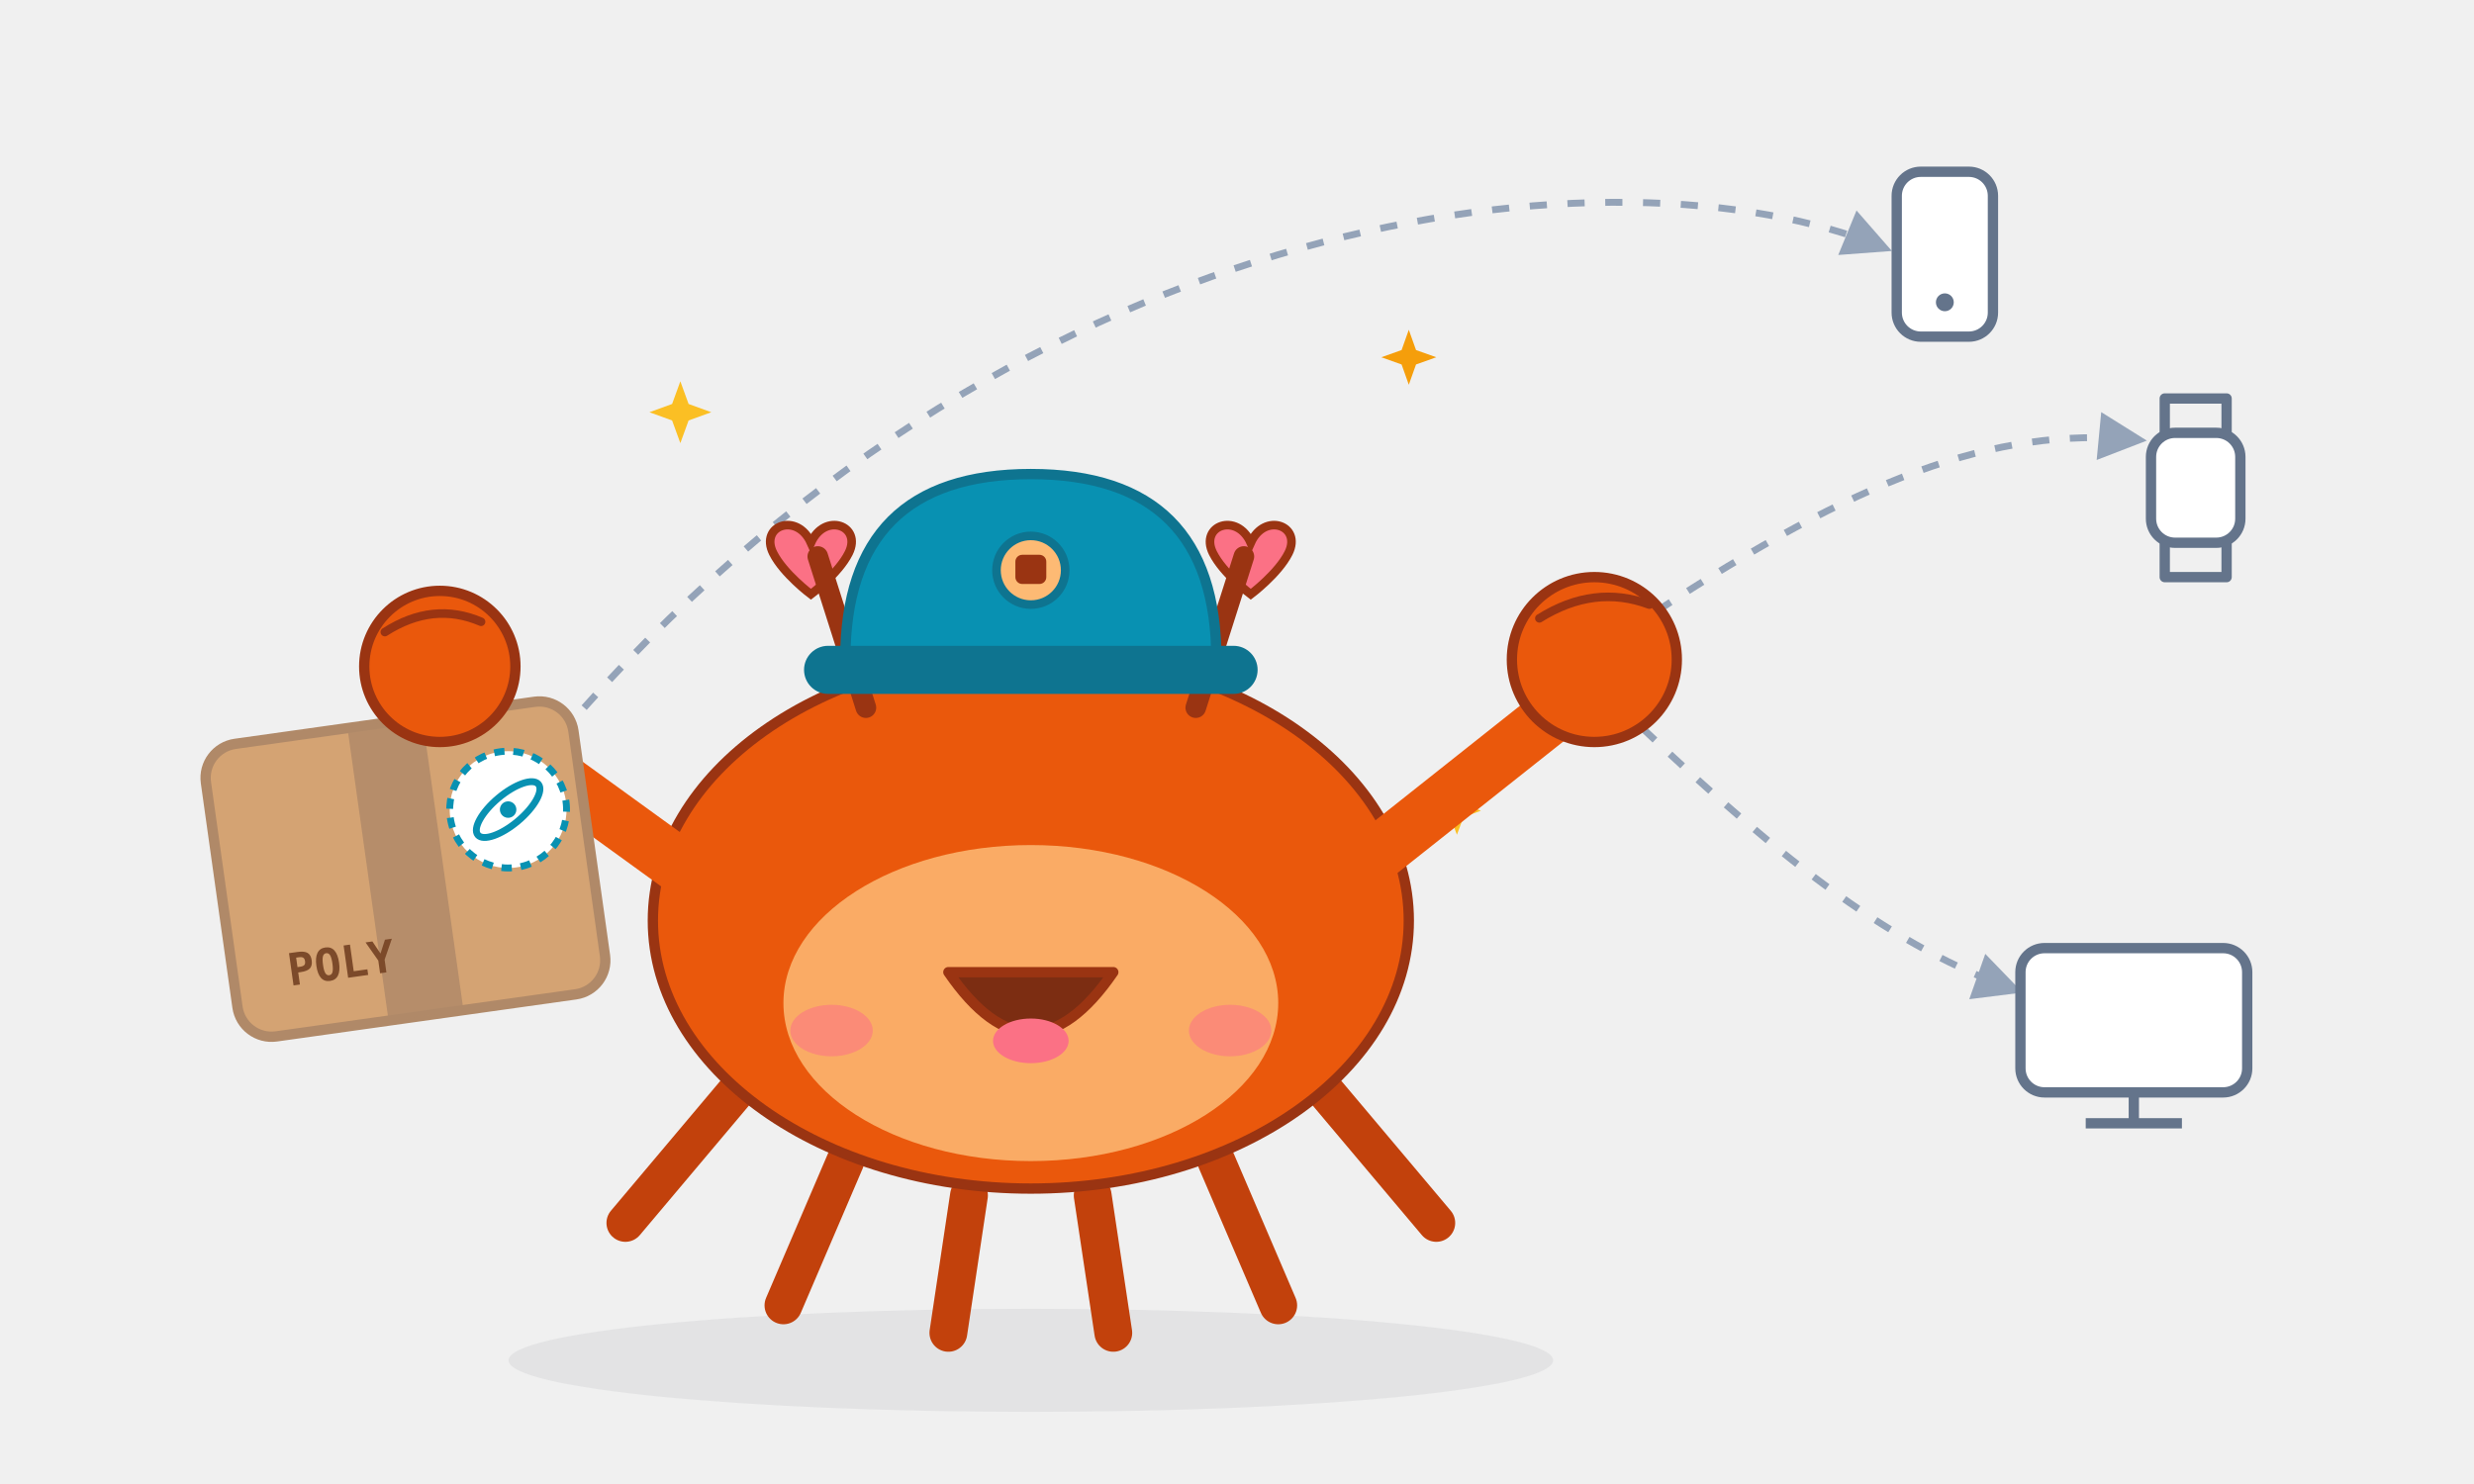
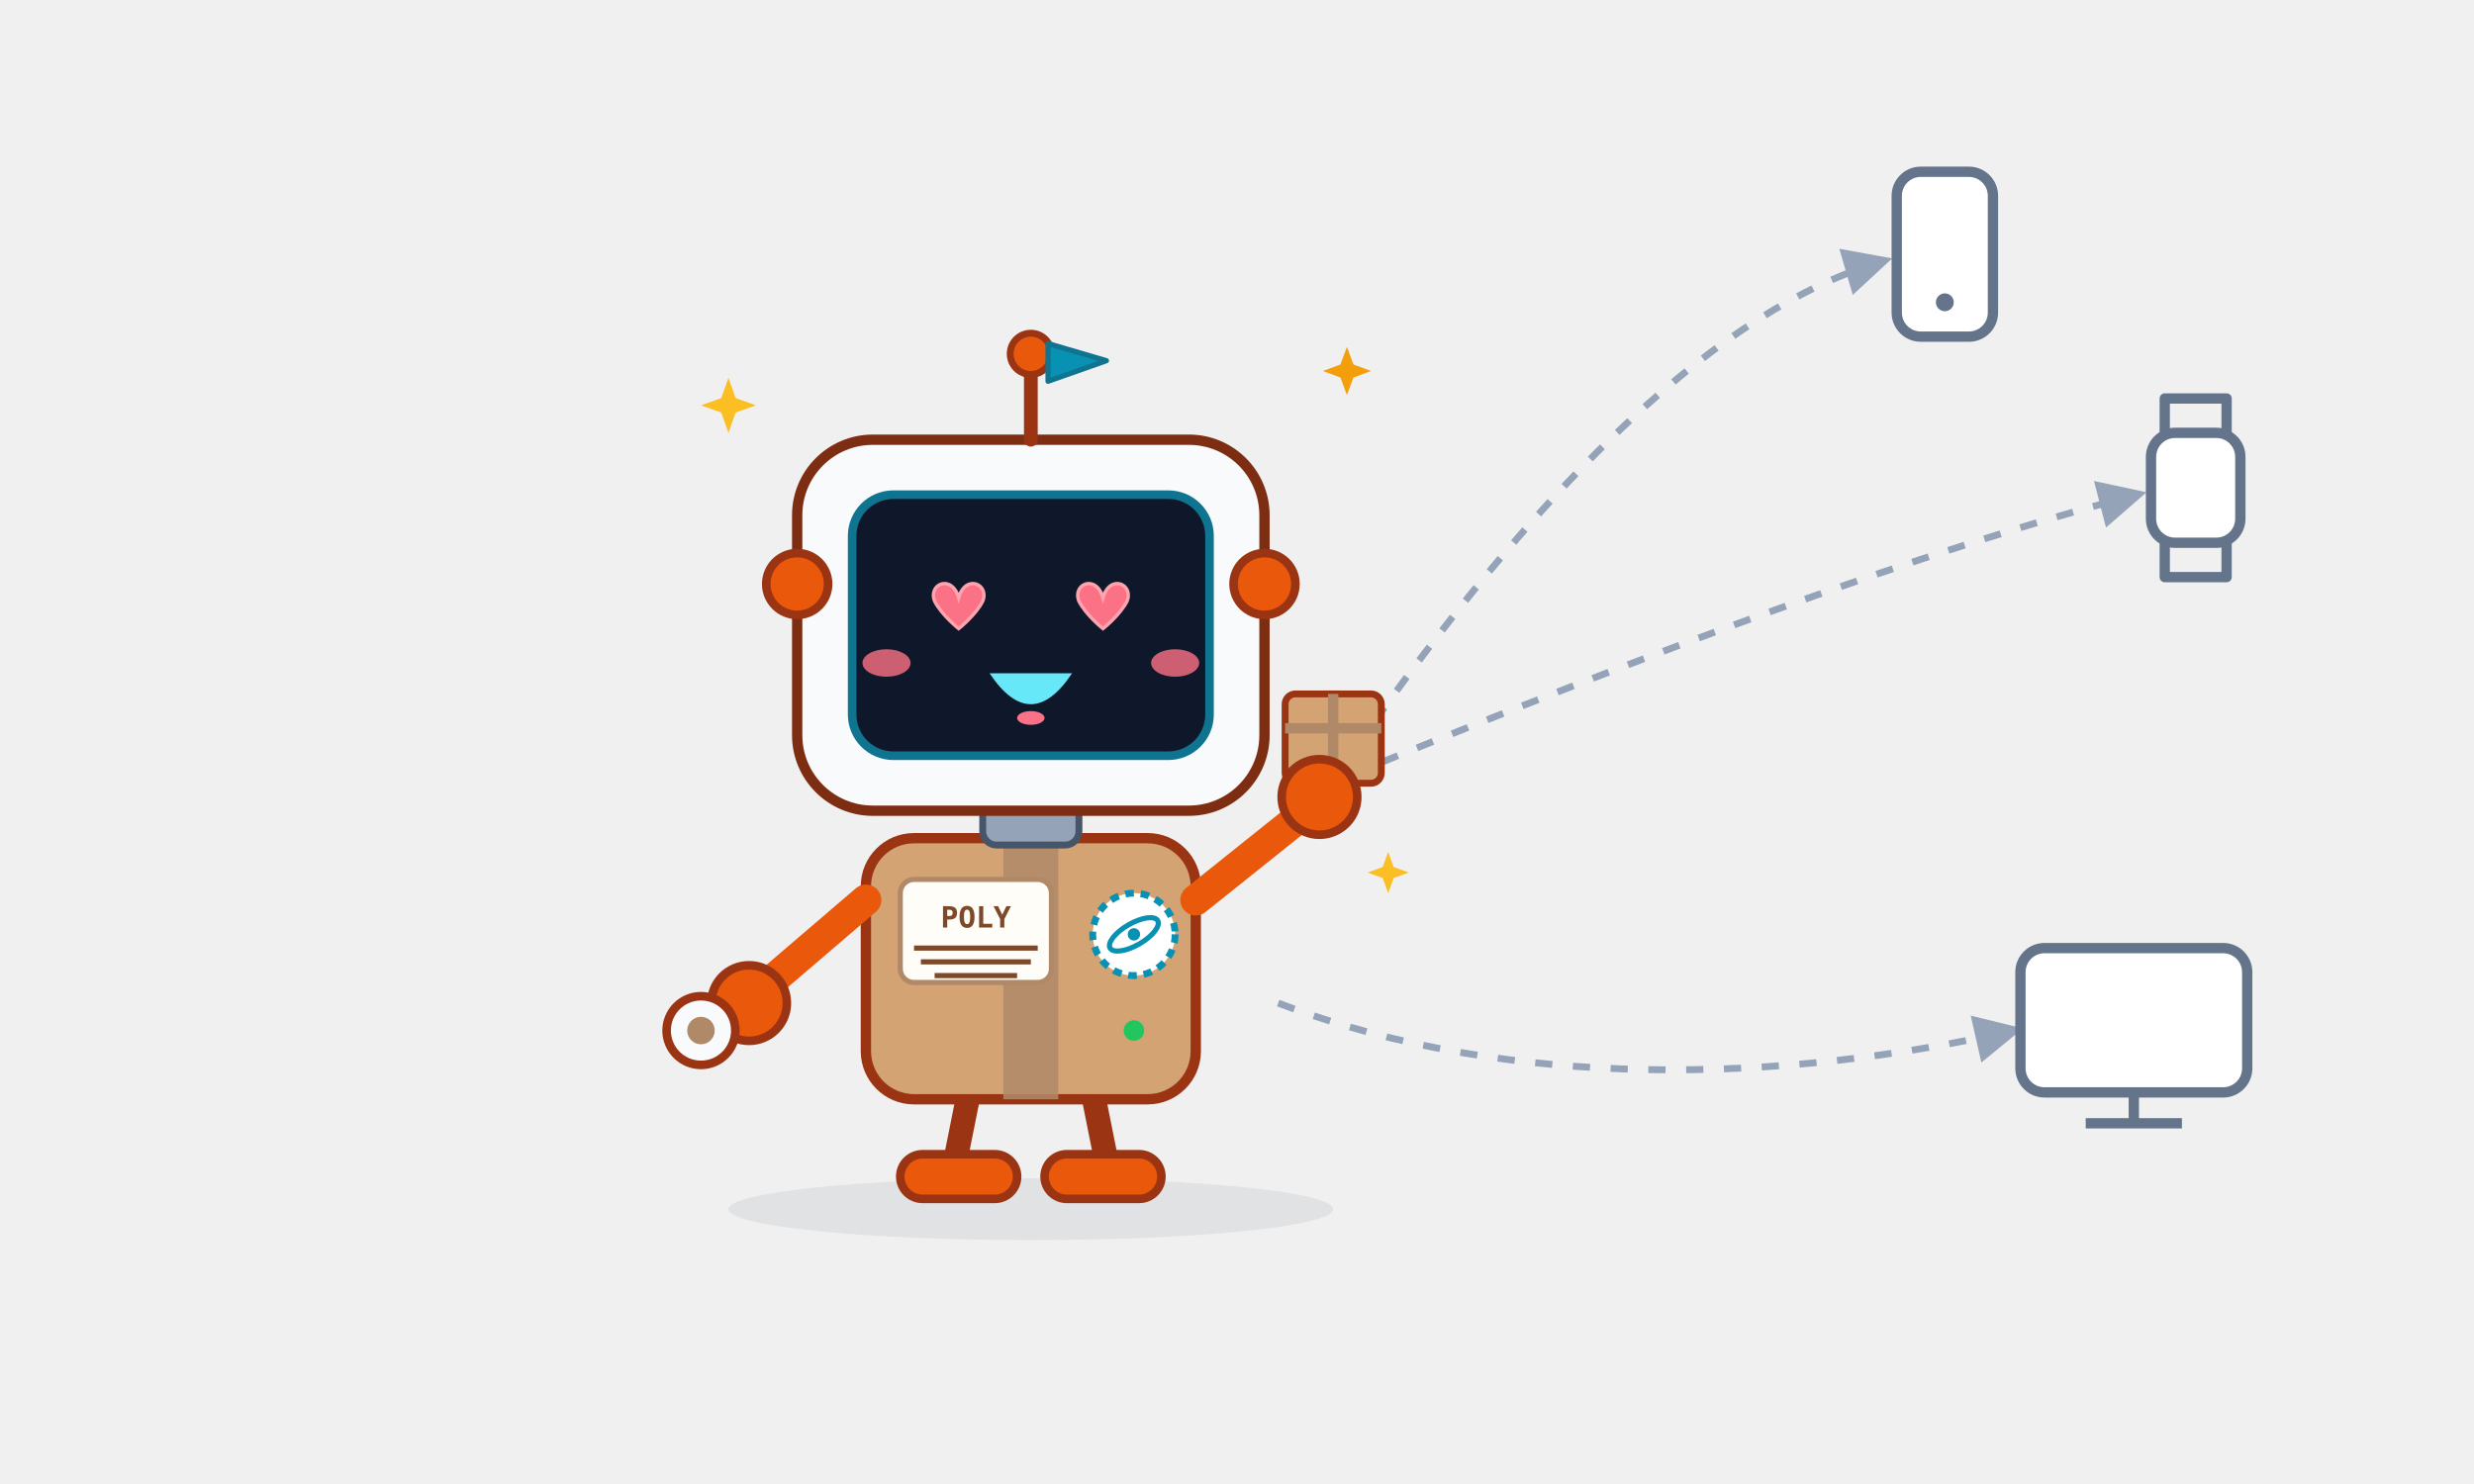
<svg xmlns="http://www.w3.org/2000/svg" width="640" height="384" viewBox="0 0 720 432" role="img" aria-labelledby="pax-t pax-d">
  <style>
-     .pax-crab { animation: pax-bounce 1.5s ease-in-out infinite; }
+     .pax-bot { animation: pax-bounce 1.5s ease-in-out infinite; }
    .pax-heart-eye { transform-origin: 0 8px; animation: pax-heart-eye 1.4s ease-in-out infinite; }
    .pax-sparkle { animation: pax-sparkle 1.2s ease-in-out infinite; }
    .pax-sparkle-b { animation-delay: -0.4s; }
    .pax-sparkle-c { animation-delay: -0.8s; }
-   @keyframes pax-bounce { 0%, 100% { transform: translateY(0); } 50% { transform: translateY(-10px); } }
+   @keyframes pax-bounce { 0%, 100% { transform: translateY(0); } 50% { transform: translateY(-6px); } }
  @keyframes pax-heart-eye { 0%, 100% { transform: scale(0.92); } 50% { transform: scale(1.08); } }
  @keyframes pax-sparkle { 0%, 100% { opacity: 0.25; transform: scale(0.72); } 50% { opacity: 1; transform: scale(1.18); } }
  @media (prefers-reduced-motion: reduce) {
-     .pax-crab, [class*="pax-"] { animation: none !important; }
+     [class*="pax-"] { animation: none !important; }
  }
  </style>
  <defs>
    <marker id="pax-arrow" viewBox="0 0 10 10" refX="8" refY="5" markerWidth="7" markerHeight="7" orient="auto-start-reverse">
      <path d="M0,0 L10,5 L0,10 z" fill="#94a3b8" />
    </marker>
+     <clipPath id="pax-screen-clip">
+       <rect x="248" y="144" width="104" height="76" rx="12" />
+     </clipPath>
  </defs>
-   <path d="M170,206 C 300,60 470,40 548,72" fill="none" stroke="#94a3b8" stroke-width="2" stroke-dasharray="5 6" marker-end="url(#pax-arrow)" />
-   <path d="M482,178 C 540,140 580,124 622,128" fill="none" stroke="#94a3b8" stroke-width="2" stroke-dasharray="5 6" marker-end="url(#pax-arrow)" />
-   <path d="M478,212 C 520,252 552,276 586,288" fill="none" stroke="#94a3b8" stroke-width="2" stroke-dasharray="5 6" marker-end="url(#pax-arrow)" />
+   <path d="M400,210 C 450,140 500,90 548,76" fill="none" stroke="#94a3b8" stroke-width="2" stroke-dasharray="5 6" marker-end="url(#pax-arrow)" />
+   <path d="M392,226 C 480,190 560,160 622,144" fill="none" stroke="#94a3b8" stroke-width="2" stroke-dasharray="5 6" marker-end="url(#pax-arrow)" />
+   <path d="M372,292 C 440,318 520,315 586,300" fill="none" stroke="#94a3b8" stroke-width="2" stroke-dasharray="5 6" marker-end="url(#pax-arrow)" />
  <g stroke="#64748b" stroke-width="3" fill="#ffffff" stroke-linejoin="round">
    <rect x="552" y="50" width="28" height="48" rx="7" />
    <rect x="626" y="126" width="26" height="32" rx="7" />
    <path d="M630,126 v-10 h18 v10 M630,158 v10 h18 v-10" fill="none" />
    <rect x="588" y="276" width="66" height="42" rx="7" />
    <path d="M621,318 v9 M607,327 h28" fill="none" />
  </g>
  <circle cx="566" cy="88" r="2.6" fill="#64748b" stroke="none" />
-   <ellipse cx="300" cy="396" rx="152" ry="15" fill="#0f172a" opacity="0.06" />
-   <g class="pax-crab">
-     <g stroke="#c2410c" stroke-width="11" stroke-linecap="round" fill="none">
-       <path d="M214,318 L182,356" />
-       <path d="M246,338 L228,380" />
-       <path d="M282,348 L276,388" />
-       <path d="M386,318 L418,356" />
-       <path d="M354,338 L372,380" />
-       <path d="M318,348 L324,388" />
+   <ellipse cx="300" cy="352" rx="88" ry="9" fill="#0f172a" opacity="0.07" />
+   <g class="pax-bot">
+     <g stroke="#9a3412" stroke-width="7" stroke-linecap="round" fill="none">
+       <path d="M282,318 L278,338" />
+       <path d="M318,318 L322,338" />
    </g>
-     <ellipse cx="300" cy="268" rx="110" ry="78" fill="#ea580c" stroke="#9a3412" stroke-width="3" />
-     <ellipse cx="300" cy="292" rx="72" ry="46" fill="#fdba74" opacity="0.85" />
+     <rect x="262" y="336" width="34" height="13" rx="6.5" fill="#ea580c" stroke="#9a3412" stroke-width="2.5" />
+     <rect x="304" y="336" width="34" height="13" rx="6.5" fill="#ea580c" stroke="#9a3412" stroke-width="2.5" />
+     <rect x="252" y="244" width="96" height="76" rx="14" fill="#d4a373" stroke="#9a3412" stroke-width="3" />
+     <rect x="292" y="244" width="16" height="76" fill="#b08968" opacity="0.85" />
+     <rect x="262" y="256" width="44" height="30" rx="4" fill="#fffdf7" stroke="#b08968" stroke-width="1.5" />
+     <text x="284" y="270" text-anchor="middle" font-size="8.5" font-weight="700" font-family="'JetBrains Mono', ui-monospace, 'PingFang SC', 'Microsoft YaHei', monospace" fill="#7c4a2a">POLY</text>
+     <path d="M266,276 h36 M268,280 h32 M272,284 h24" stroke="#7c4a2a" stroke-width="1.5" />
+     <circle cx="330" cy="272" r="12" fill="#ffffff" stroke="#0891b2" stroke-width="2" stroke-dasharray="2.5 2" />
+     <ellipse cx="330" cy="272" rx="8" ry="3.2" fill="none" stroke="#0891b2" stroke-width="1.5" transform="rotate(-30 330 272)" />
+     <circle cx="330" cy="272" r="1.8" fill="#0891b2" />
+     <circle cx="330" cy="300" r="3" fill="#22c55e" />
+     <rect x="286" y="232" width="28" height="14" rx="4" fill="#94a3b8" stroke="#475569" stroke-width="2" />
+     <rect x="232" y="128" width="136" height="108" rx="22" fill="#f8fafc" stroke="#7c2d12" stroke-width="3" />
+     <rect x="248" y="144" width="104" height="76" rx="12" fill="#0f172a" stroke="#0e7490" stroke-width="2.5" />
    <g class="pax-face pax-face-cute">
-       <ellipse cx="242" cy="300" rx="12" ry="7.5" fill="#fb7185" opacity="0.55" />
-       <ellipse cx="358" cy="300" rx="12" ry="7.5" fill="#fb7185" opacity="0.55" />
-       <path d="M276,283 Q300,318 324,283 Z" fill="#7c2d12" stroke="#9a3412" stroke-width="3" stroke-linejoin="round" />
-       <ellipse cx="300" cy="303" rx="11" ry="6.5" fill="#fb7185" />
-       <g transform="translate(236,154)">
-         <g class="pax-heart-eye">
-           <path d="M0,4 C-4,-5 -15,-1 -11,7 C-8,13 0,19 0,19 C0,19 8,13 11,7 C15,-1 4,-5 0,4 Z" fill="#fb7185" stroke="#9a3412" stroke-width="2.5" />
+       <g clip-path="url(#pax-screen-clip)">
+         <ellipse cx="258" cy="193" rx="7" ry="4" fill="#fb7185" opacity="0.8" />
+         <ellipse cx="342" cy="193" rx="7" ry="4" fill="#fb7185" opacity="0.8" />
+         <path d="M288,196 Q300,214 312,196 Z" fill="#67e8f9" />
+         <ellipse cx="300" cy="209" rx="4" ry="2" fill="#fb7185" />
+         <g transform="translate(279,171)">
+           <path d="M0,3 C-2,-4 -9,-1 -7,4 C-5,8 0,12 0,12 C0,12 5,8 7,4 C9,-1 2,-4 0,3 Z" fill="#fb7185" stroke="#fda4af" stroke-width="1" />
+         </g>
+         <g transform="translate(321,171)">
+           <path d="M0,3 C-2,-4 -9,-1 -7,4 C-5,8 0,12 0,12 C0,12 5,8 7,4 C9,-1 2,-4 0,3 Z" fill="#fb7185" stroke="#fda4af" stroke-width="1" />
        </g>
      </g>
-       <g transform="translate(364,154)">
-         <g class="pax-heart-eye">
-           <path d="M0,4 C-4,-5 -15,-1 -11,7 C-8,13 0,19 0,19 C0,19 8,13 11,7 C15,-1 4,-5 0,4 Z" fill="#fb7185" stroke="#9a3412" stroke-width="2.5" />
-         </g>
+       <g transform="translate(212,118)">
+         <path class="pax-sparkle" d="M0,-8 L2.1,-2.1 L8,0 L2.1,2.1 L0,8 L-2.1,2.1 L-8,0 L-2.1,-2.1 Z" fill="#fbbf24" />
      </g>
-       <g transform="translate(198,120)">
-         <path class="pax-sparkle" d="M0,-9 L2.4,-2.4 L9,0 L2.4,2.4 L0,9 L-2.4,2.4 L-9,0 L-2.4,-2.4 Z" fill="#fbbf24" />
+       <g transform="translate(392,108)">
+         <path class="pax-sparkle pax-sparkle-b" d="M0,-7 L1.9,-1.9 L7,0 L1.9,1.9 L0,7 L-1.9,1.9 L-7,0 L-1.9,-1.9 Z" fill="#f59e0b" />
      </g>
-       <g transform="translate(410,104)">
-         <path class="pax-sparkle pax-sparkle-b" d="M0,-8 L2.1,-2.1 L8,0 L2.1,2.1 L0,8 L-2.1,2.1 L-8,0 L-2.1,-2.1 Z" fill="#f59e0b" />
-       </g>
-       <g transform="translate(424,236)">
-         <path class="pax-sparkle pax-sparkle-c" d="M0,-7 L1.9,-1.9 L7,0 L1.9,1.9 L0,7 L-1.9,1.9 L-7,0 L-1.9,-1.9 Z" fill="#fbbf24" />
+       <g transform="translate(404,254)">
+         <path class="pax-sparkle pax-sparkle-c" d="M0,-6 L1.6,-1.6 L6,0 L1.6,1.6 L0,6 L-1.6,1.6 L-6,0 L-1.6,-1.6 Z" fill="#fbbf24" />
      </g>
    </g>
-     <g stroke="#9a3412" stroke-width="6" stroke-linecap="round">
-       <path d="M252,206 L238,162" />
-       <path d="M348,206 L362,162" />
-     </g>
-     <path d="M246,192 q0,-54 54,-54 q54,0 54,54 z" fill="#0891b2" stroke="#0e7490" stroke-width="3" />
-     <rect x="234" y="188" width="132" height="14" rx="7" fill="#0e7490" />
-     <circle cx="300" cy="166" r="10" fill="#fdba74" stroke="#0e7490" stroke-width="2.5" />
-     <rect x="295.5" y="161.5" width="9" height="8.5" rx="2" fill="#9a3412" />
-     <path d="M206,258 L148,216" stroke="#ea580c" stroke-width="16" stroke-linecap="round" />
-     <g transform="rotate(-8 118 253)">
-       <rect x="64" y="210" width="108" height="86" rx="10" fill="#d4a373" stroke="#b08968" stroke-width="3" />
-       <rect x="107" y="210" width="22" height="86" fill="#b08968" opacity="0.85" />
-       <circle cx="150" cy="240" r="17" fill="#ffffff" stroke="#0891b2" stroke-width="2" stroke-dasharray="3 2.6" />
-       <ellipse cx="150" cy="240" rx="11.5" ry="4.4" fill="none" stroke="#0891b2" stroke-width="2" transform="rotate(-32 150 240)" />
-       <circle cx="150" cy="240" r="2.4" fill="#0891b2" />
-       <text x="80" y="282" font-size="13" font-family="'JetBrains Mono', ui-monospace, 'PingFang SC', 'Microsoft YaHei', monospace" font-weight="700" fill="#7c4a2a">POLY</text>
-     </g>
-     <circle cx="128" cy="194" r="22" fill="#ea580c" stroke="#9a3412" stroke-width="3" />
-     <path d="M112,184 q14,-9 28,-3" fill="none" stroke="#9a3412" stroke-width="2.5" stroke-linecap="round" />
-     <path d="M394,254 L452,208" stroke="#ea580c" stroke-width="16" stroke-linecap="round" />
-     <circle cx="464" cy="192" r="24" fill="#ea580c" stroke="#9a3412" stroke-width="3" />
-     <path d="M448,180 q16,-10 32,-4" fill="none" stroke="#9a3412" stroke-width="2.5" stroke-linecap="round" />
+     <circle cx="232" cy="170" r="9" fill="#ea580c" stroke="#9a3412" stroke-width="2.5" />
+     <circle cx="368" cy="170" r="9" fill="#ea580c" stroke="#9a3412" stroke-width="2.5" />
+     <path d="M300,128 L300,106" stroke="#9a3412" stroke-width="4" stroke-linecap="round" />
+     <circle cx="300" cy="103" r="6" fill="#ea580c" stroke="#9a3412" stroke-width="2" />
+     <path d="M305,100 L322,105 L305,111 Z" fill="#0891b2" stroke="#0e7490" stroke-width="1.5" stroke-linejoin="round" />
+     <path d="M252,262 L224,286" stroke="#ea580c" stroke-width="9" stroke-linecap="round" />
+     <circle cx="218" cy="292" r="11" fill="#ea580c" stroke="#9a3412" stroke-width="2.5" />
+     <circle cx="204" cy="300" r="10" fill="#f8fafc" stroke="#9a3412" stroke-width="2.5" />
+     <circle cx="204" cy="300" r="4" fill="#b08968" />
+     <path d="M348,262 L378,238" stroke="#ea580c" stroke-width="9" stroke-linecap="round" />
+     <rect x="374" y="202" width="28" height="26" rx="3" fill="#d4a373" stroke="#9a3412" stroke-width="2" />
+     <path d="M388,202 v26 M374,212 h28" stroke="#b08968" stroke-width="3" />
+     <circle cx="384" cy="232" r="11" fill="#ea580c" stroke="#9a3412" stroke-width="2.5" />
  </g>
</svg>
